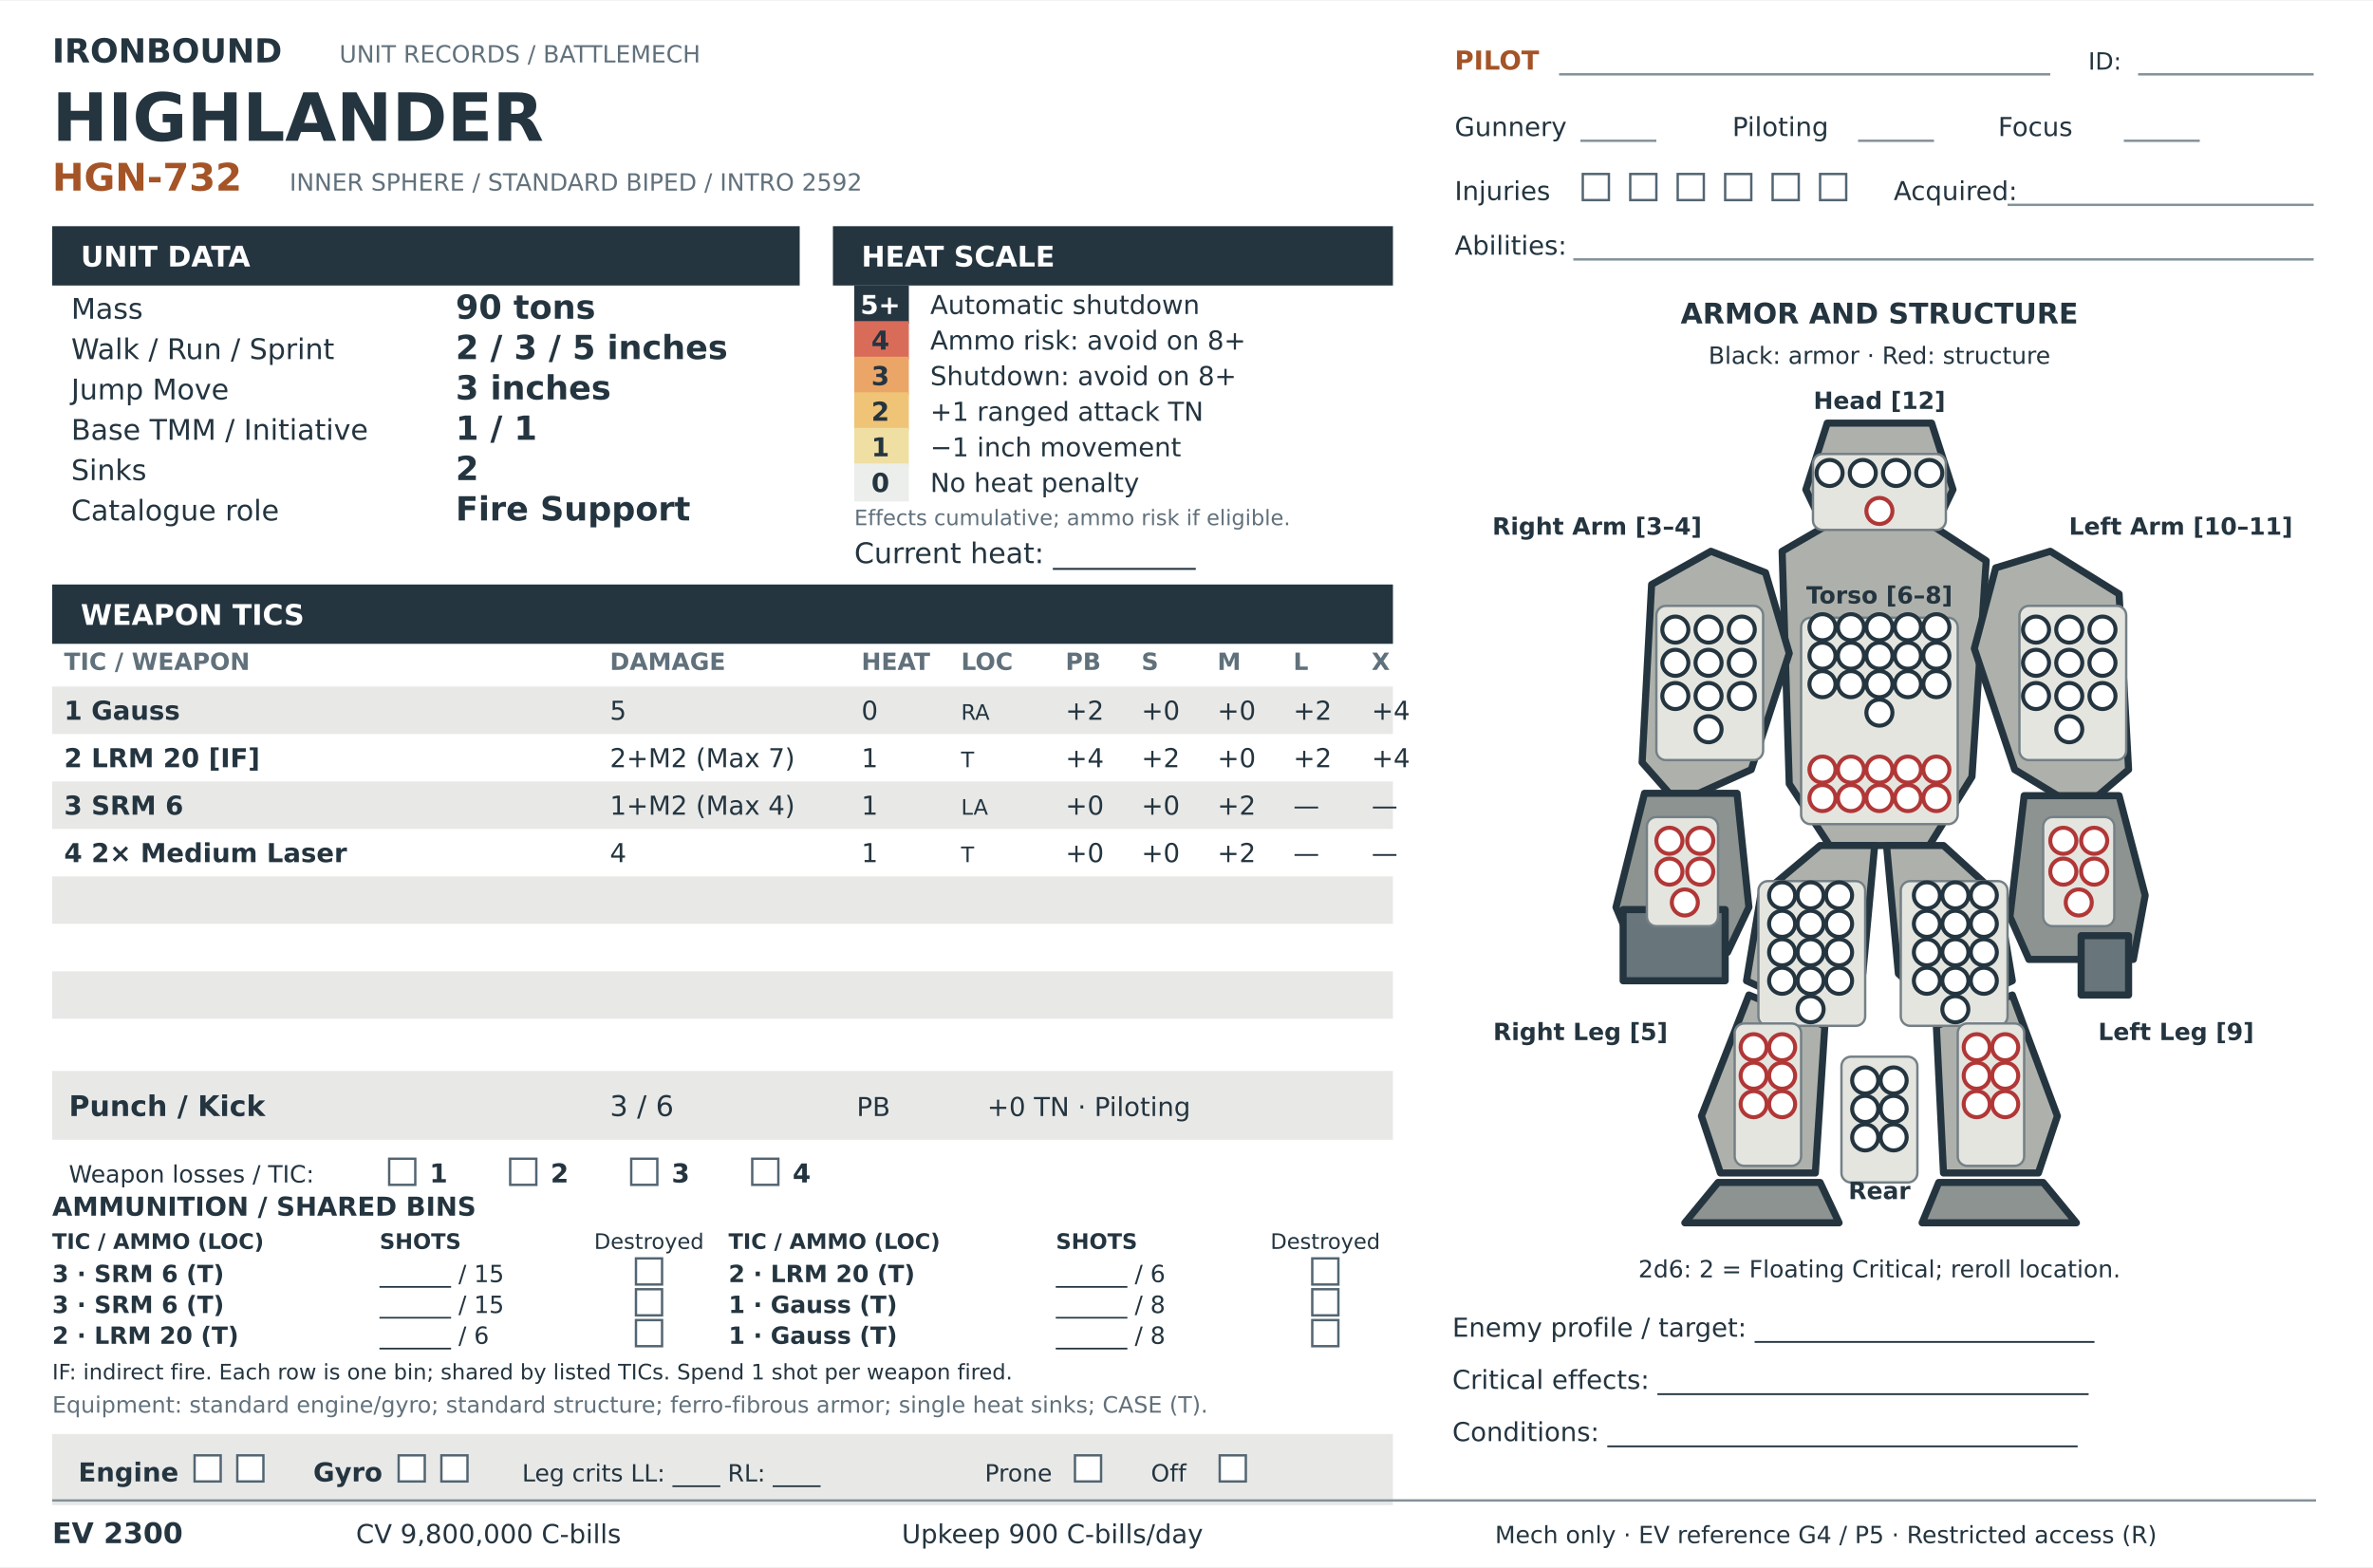
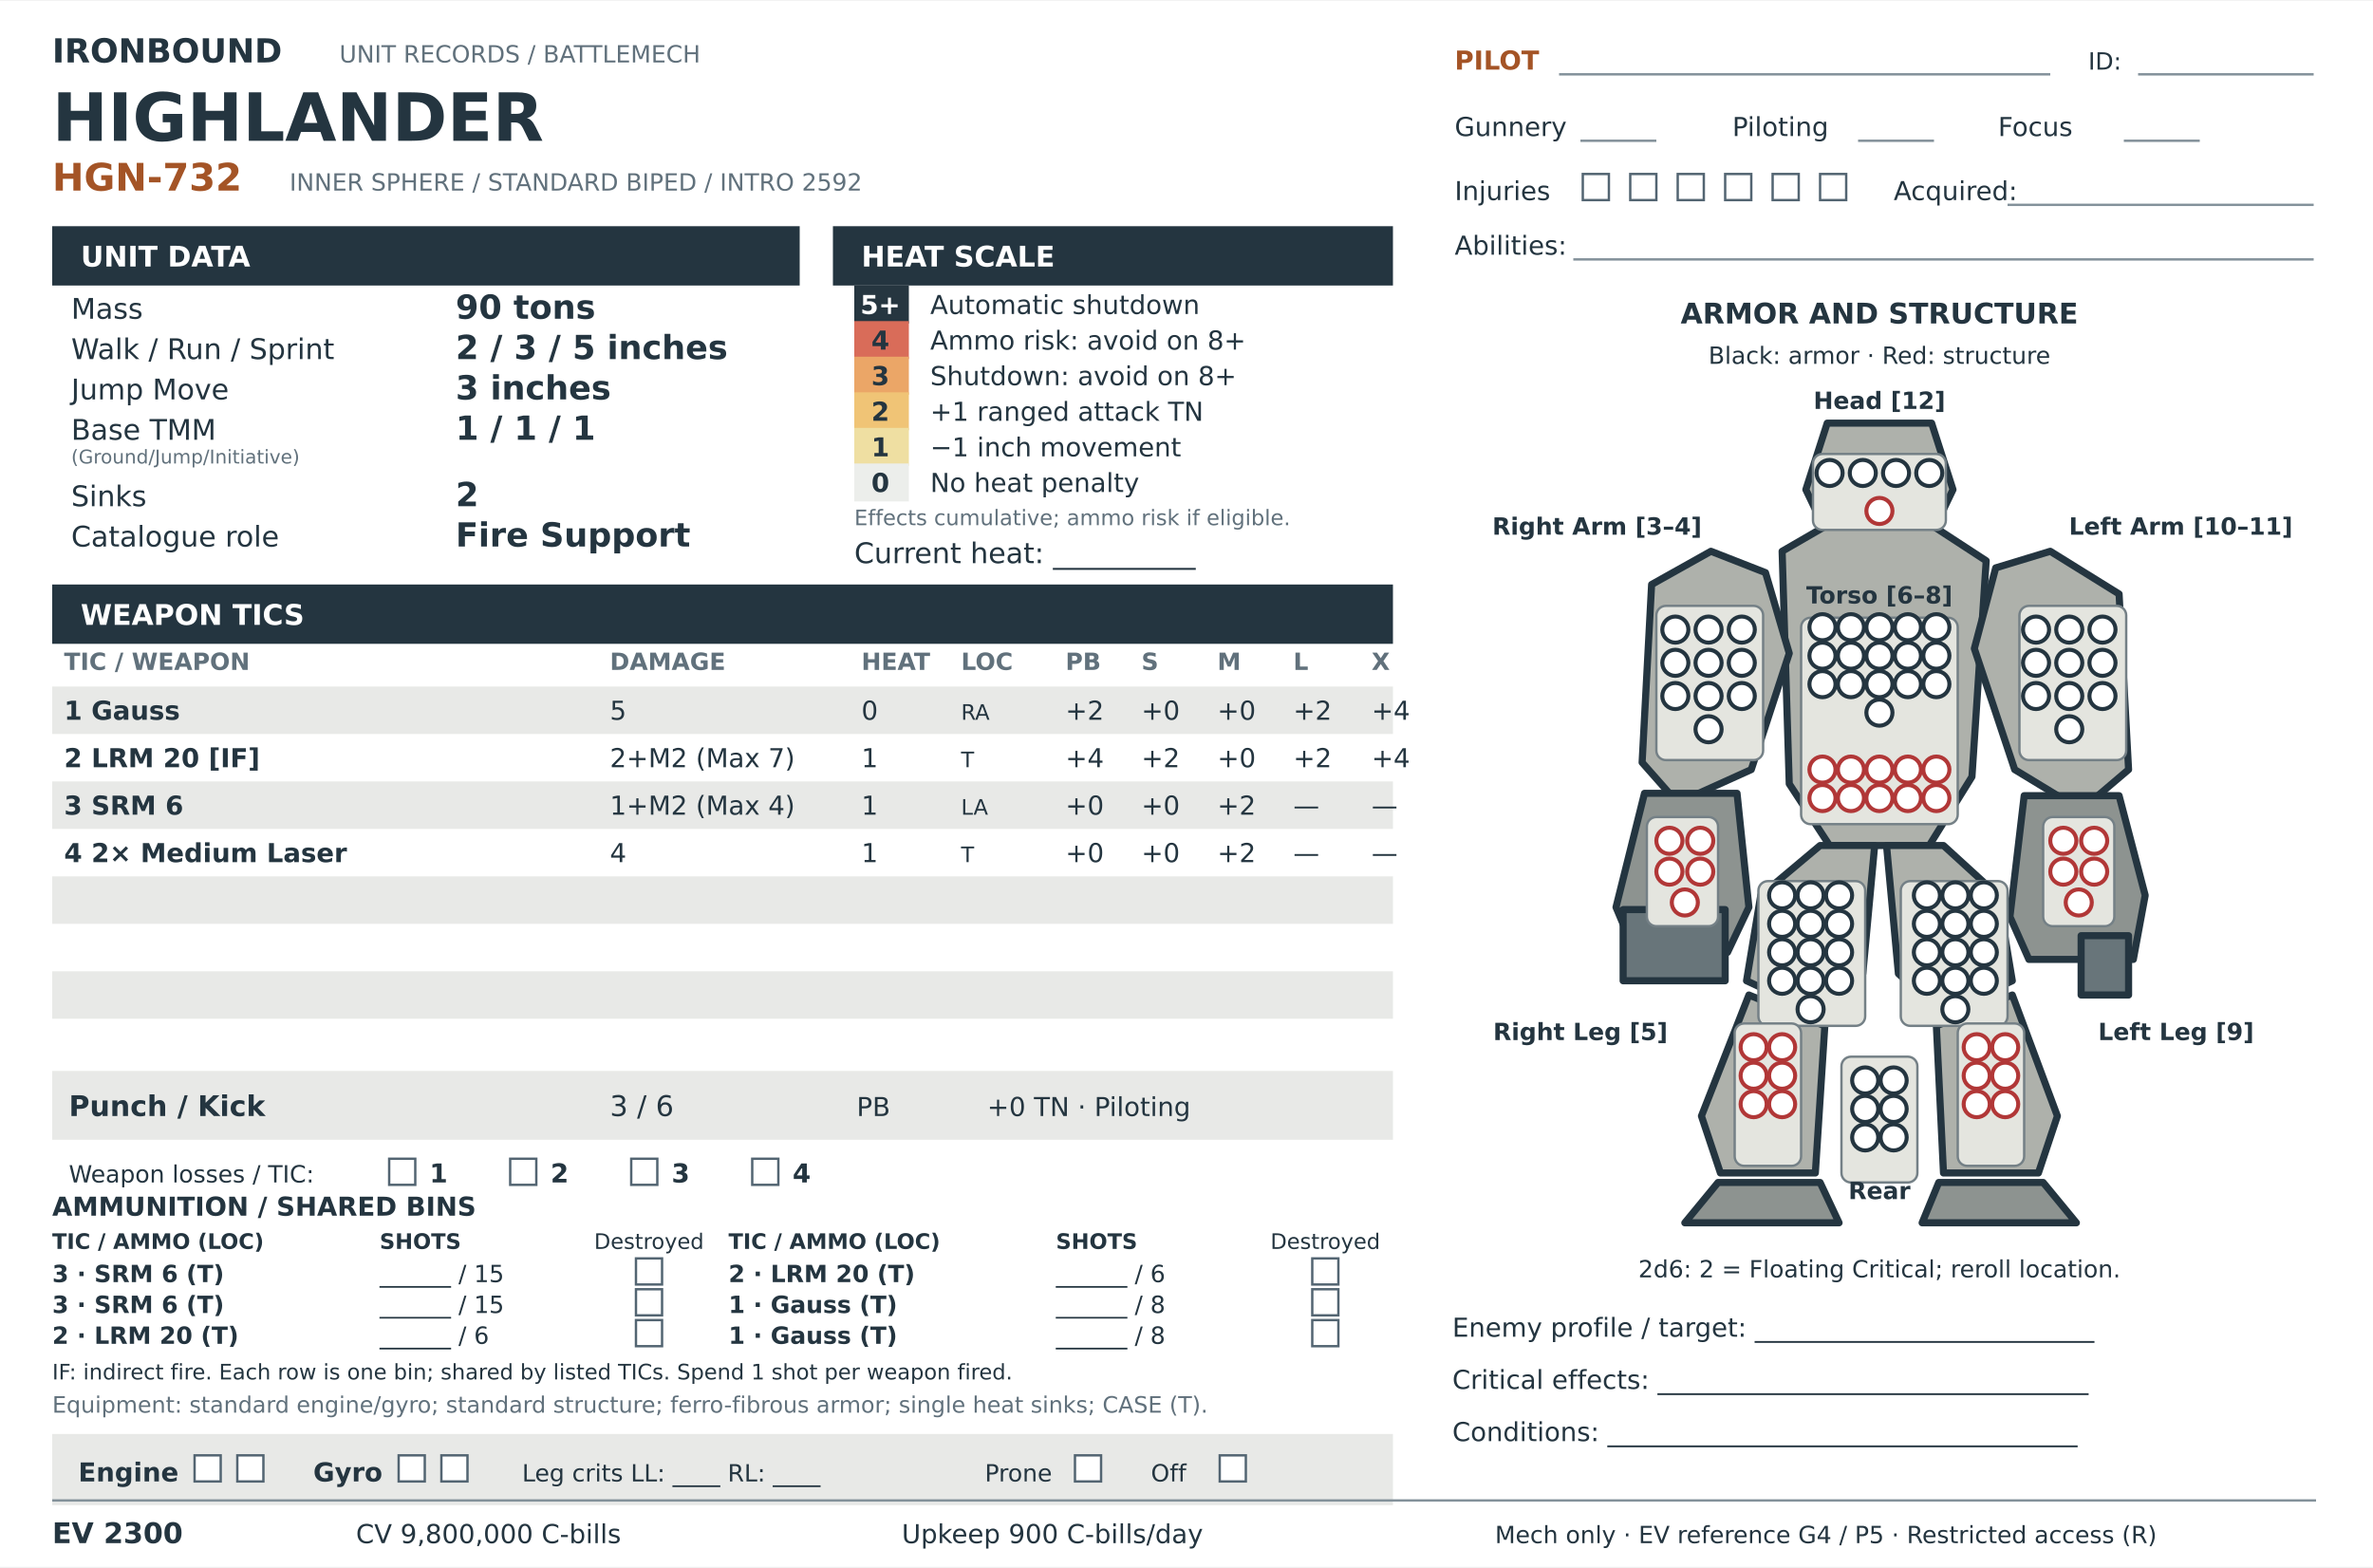
<svg xmlns="http://www.w3.org/2000/svg" width="277mm" height="183mm" viewBox="0 0 1000 660" role="img" aria-labelledby="title desc">
  <g font-family="Arial, Helvetica, sans-serif">
    <rect x="0" y="0" width="1000" height="660" rx="0" fill="#fff" stroke="none" />
    <text x="22" y="26" font-family="DejaVu Sans, Arial, sans-serif" font-size="14" font-weight="bold" fill="#243540" text-anchor="start">IRONBOUND</text>
    <text x="143" y="26" font-family="DejaVu Sans, Arial, sans-serif" font-size="10" fill="#61717c" text-anchor="start">UNIT RECORDS / BATTLEMECH</text>
    <text x="22" y="59" font-family="DejaVu Sans, Arial, sans-serif" font-size="28" font-weight="bold" fill="#243540" text-anchor="start">HIGHLANDER</text>
    <text x="22" y="80" font-family="DejaVu Sans, Arial, sans-serif" font-size="16" font-weight="bold" fill="#a45426" text-anchor="start">HGN-732</text>
    <text x="122" y="80" font-family="DejaVu Sans, Arial, sans-serif" font-size="10" fill="#61717c" text-anchor="start">INNER SPHERE / STANDARD BIPED / INTRO 2592</text>
    <text x="613" y="29" font-family="DejaVu Sans, Arial, sans-serif" font-size="11" font-weight="bold" fill="#a45426" text-anchor="start">PILOT</text>
    <path d="M657 31H864" fill="none" stroke="#83919a" />
    <text x="880" y="29" font-family="DejaVu Sans, Arial, sans-serif" font-size="10" fill="#243540" text-anchor="start">ID:</text>
    <path d="M901 31H975" fill="none" stroke="#83919a" />
    <text x="613" y="57" font-family="DejaVu Sans, Arial, sans-serif" font-size="11" fill="#243540" text-anchor="start">Gunnery</text>
    <path d="M666 59H698" fill="none" stroke="#83919a" />
    <text x="730" y="57" font-family="DejaVu Sans, Arial, sans-serif" font-size="11" fill="#243540" text-anchor="start">Piloting</text>
    <path d="M783 59H815" fill="none" stroke="#83919a" />
    <text x="842" y="57" font-family="DejaVu Sans, Arial, sans-serif" font-size="11" fill="#243540" text-anchor="start">Focus</text>
    <path d="M895 59H927" fill="none" stroke="#83919a" />
    <text x="613" y="84" font-family="DejaVu Sans, Arial, sans-serif" font-size="11" fill="#243540" text-anchor="start">Injuries</text>
    <rect x="667" y="73" width="11" height="11" rx="0" fill="#fff" stroke="#536572" />
    <rect x="687" y="73" width="11" height="11" rx="0" fill="#fff" stroke="#536572" />
    <rect x="707" y="73" width="11" height="11" rx="0" fill="#fff" stroke="#536572" />
    <rect x="727" y="73" width="11" height="11" rx="0" fill="#fff" stroke="#536572" />
    <rect x="747" y="73" width="11" height="11" rx="0" fill="#fff" stroke="#536572" />
    <rect x="767" y="73" width="11" height="11" rx="0" fill="#fff" stroke="#536572" />
    <text x="798" y="84" font-family="DejaVu Sans, Arial, sans-serif" font-size="11" fill="#243540" text-anchor="start">Acquired:</text>
    <path d="M846 86H975" fill="none" stroke="#83919a" />
    <text x="613" y="107" font-family="DejaVu Sans, Arial, sans-serif" font-size="11" fill="#243540" text-anchor="start">Abilities:</text>
    <path d="M663 109H975" fill="none" stroke="#83919a" />
    <rect x="22" y="95" width="315" height="25" rx="0" fill="#243540" stroke="none" />
    <text x="34" y="112" font-family="DejaVu Sans, Arial, sans-serif" font-size="12" font-weight="bold" fill="#fff" text-anchor="start">UNIT DATA</text>
    <rect x="351" y="95" width="236" height="25" rx="0" fill="#243540" stroke="none" />
    <text x="363" y="112" font-family="DejaVu Sans, Arial, sans-serif" font-size="12" font-weight="bold" fill="#fff" text-anchor="start">HEAT SCALE</text>
    <text x="30" y="134" font-family="DejaVu Sans, Arial, sans-serif" font-size="12" fill="#243540" text-anchor="start">Mass</text>
    <text x="192" y="134" font-family="DejaVu Sans, Arial, sans-serif" font-size="14" font-weight="bold" fill="#243540" text-anchor="start">90 tons</text>
    <text x="30" y="151" font-family="DejaVu Sans, Arial, sans-serif" font-size="12" fill="#243540" text-anchor="start">Walk / Run / Sprint</text>
    <text x="192" y="151" font-family="DejaVu Sans, Arial, sans-serif" font-size="14" font-weight="bold" fill="#243540" text-anchor="start">2 / 3 / 5 inches</text>
    <text x="30" y="168" font-family="DejaVu Sans, Arial, sans-serif" font-size="12" fill="#243540" text-anchor="start">Jump Move</text>
    <text x="192" y="168" font-family="DejaVu Sans, Arial, sans-serif" font-size="14" font-weight="bold" fill="#243540" text-anchor="start">3 inches</text>
-     <text x="30" y="185" font-family="DejaVu Sans, Arial, sans-serif" font-size="12" fill="#243540" text-anchor="start">Base TMM / Initiative</text>
-     <text x="192" y="185" font-family="DejaVu Sans, Arial, sans-serif" font-size="14" font-weight="bold" fill="#243540" text-anchor="start">1 / 1</text>
-     <text x="30" y="202" font-family="DejaVu Sans, Arial, sans-serif" font-size="12" fill="#243540" text-anchor="start">Sinks</text>
-     <text x="192" y="202" font-family="DejaVu Sans, Arial, sans-serif" font-size="14" font-weight="bold" fill="#243540" text-anchor="start">2</text>
-     <text x="30" y="219" font-family="DejaVu Sans, Arial, sans-serif" font-size="12" fill="#243540" text-anchor="start">Catalogue role</text>
-     <text x="192" y="219" font-family="DejaVu Sans, Arial, sans-serif" font-size="14" font-weight="bold" fill="#243540" text-anchor="start">Fire Support</text>
+     <text x="30" y="185" font-family="DejaVu Sans, Arial, sans-serif" font-size="12" fill="#243540" text-anchor="start">Base TMM</text>
+     <text x="30" y="195" font-family="DejaVu Sans, Arial, sans-serif" font-size="8" fill="#61717c" text-anchor="start">(Ground/Jump/Initiative)</text>
+     <text x="192" y="185" font-family="DejaVu Sans, Arial, sans-serif" font-size="14" font-weight="bold" fill="#243540" text-anchor="start">1 / 1 / 1</text>
+     <text x="30" y="213" font-family="DejaVu Sans, Arial, sans-serif" font-size="12" fill="#243540" text-anchor="start">Sinks</text>
+     <text x="192" y="213" font-family="DejaVu Sans, Arial, sans-serif" font-size="14" font-weight="bold" fill="#243540" text-anchor="start">2</text>
+     <text x="30" y="230" font-family="DejaVu Sans, Arial, sans-serif" font-size="12" fill="#243540" text-anchor="start">Catalogue role</text>
+     <text x="192" y="230" font-family="DejaVu Sans, Arial, sans-serif" font-size="14" font-weight="bold" fill="#243540" text-anchor="start">Fire Support</text>
    <rect x="360" y="120" width="23" height="16" rx="0" fill="#263640" stroke="none" />
    <text x="371" y="132" font-family="DejaVu Sans, Arial, sans-serif" font-size="11" font-weight="bold" fill="#fff" text-anchor="middle">5+</text>
    <text x="392" y="132" font-family="DejaVu Sans, Arial, sans-serif" font-size="11" fill="#243540" text-anchor="start">Automatic shutdown</text>
    <rect x="360" y="135" width="23" height="16" rx="0" fill="#d96c59" stroke="none" />
    <text x="371" y="147" font-family="DejaVu Sans, Arial, sans-serif" font-size="11" font-weight="bold" fill="#243540" text-anchor="middle">4</text>
    <text x="392" y="147" font-family="DejaVu Sans, Arial, sans-serif" font-size="11" fill="#243540" text-anchor="start">Ammo risk: avoid on 8+</text>
    <rect x="360" y="150" width="23" height="16" rx="0" fill="#eba667" stroke="none" />
    <text x="371" y="162" font-family="DejaVu Sans, Arial, sans-serif" font-size="11" font-weight="bold" fill="#243540" text-anchor="middle">3</text>
    <text x="392" y="162" font-family="DejaVu Sans, Arial, sans-serif" font-size="11" fill="#243540" text-anchor="start">Shutdown: avoid on 8+</text>
    <rect x="360" y="165" width="23" height="16" rx="0" fill="#f0c476" stroke="none" />
    <text x="371" y="177" font-family="DejaVu Sans, Arial, sans-serif" font-size="11" font-weight="bold" fill="#243540" text-anchor="middle">2</text>
    <text x="392" y="177" font-family="DejaVu Sans, Arial, sans-serif" font-size="11" fill="#243540" text-anchor="start">+1 ranged attack TN</text>
    <rect x="360" y="180" width="23" height="16" rx="0" fill="#efdfa2" stroke="none" />
    <text x="371" y="192" font-family="DejaVu Sans, Arial, sans-serif" font-size="11" font-weight="bold" fill="#243540" text-anchor="middle">1</text>
    <text x="392" y="192" font-family="DejaVu Sans, Arial, sans-serif" font-size="11" fill="#243540" text-anchor="start">−1 inch movement</text>
    <rect x="360" y="195" width="23" height="16" rx="0" fill="#eceeeb" stroke="none" />
    <text x="371" y="207" font-family="DejaVu Sans, Arial, sans-serif" font-size="11" font-weight="bold" fill="#243540" text-anchor="middle">0</text>
    <text x="392" y="207" font-family="DejaVu Sans, Arial, sans-serif" font-size="11" fill="#243540" text-anchor="start">No heat penalty</text>
    <text x="360" y="221" font-family="DejaVu Sans, Arial, sans-serif" font-size="9" fill="#61717c" text-anchor="start">Effects cumulative; ammo risk if eligible.</text>
    <text x="360" y="237" font-family="DejaVu Sans, Arial, sans-serif" font-size="12" fill="#243540" text-anchor="start">Current heat: __________</text>
    <rect x="22" y="246" width="565" height="25" rx="0" fill="#243540" stroke="none" />
    <text x="34" y="263" font-family="DejaVu Sans, Arial, sans-serif" font-size="12" font-weight="bold" fill="#fff" text-anchor="start">WEAPON TICS</text>
    <text x="27" y="282" font-family="DejaVu Sans, Arial, sans-serif" font-size="10" font-weight="bold" fill="#61717c" text-anchor="start">TIC / WEAPON</text>
    <text x="257" y="282" font-family="DejaVu Sans, Arial, sans-serif" font-size="10" font-weight="bold" fill="#61717c" text-anchor="start">DAMAGE</text>
    <text x="363" y="282" font-family="DejaVu Sans, Arial, sans-serif" font-size="10" font-weight="bold" fill="#61717c" text-anchor="start">HEAT</text>
    <text x="405" y="282" font-family="DejaVu Sans, Arial, sans-serif" font-size="10" font-weight="bold" fill="#61717c" text-anchor="start">LOC</text>
    <text x="449" y="282" font-family="DejaVu Sans, Arial, sans-serif" font-size="10" font-weight="bold" fill="#61717c" text-anchor="start">PB</text>
    <text x="481" y="282" font-family="DejaVu Sans, Arial, sans-serif" font-size="10" font-weight="bold" fill="#61717c" text-anchor="start">S</text>
    <text x="513" y="282" font-family="DejaVu Sans, Arial, sans-serif" font-size="10" font-weight="bold" fill="#61717c" text-anchor="start">M</text>
    <text x="545" y="282" font-family="DejaVu Sans, Arial, sans-serif" font-size="10" font-weight="bold" fill="#61717c" text-anchor="start">L</text>
    <text x="578" y="282" font-family="DejaVu Sans, Arial, sans-serif" font-size="10" font-weight="bold" fill="#61717c" text-anchor="start">X</text>
    <rect x="22" y="289" width="565" height="20" rx="0" fill="#e8e9e7" stroke="none" />
    <text x="27" y="303" font-family="DejaVu Sans, Arial, sans-serif" font-size="11" fill="#243540" text-anchor="start" font-weight="bold">1  Gauss</text>
    <text x="257" y="303" font-family="DejaVu Sans, Arial, sans-serif" font-size="11" fill="#243540" text-anchor="start">5</text>
    <text x="363" y="303" font-family="DejaVu Sans, Arial, sans-serif" font-size="11" fill="#243540" text-anchor="start">0</text>
    <text x="405" y="303" font-family="DejaVu Sans, Arial, sans-serif" font-size="9" fill="#243540" text-anchor="start">RA</text>
    <text x="449" y="303" font-family="DejaVu Sans, Arial, sans-serif" font-size="11" fill="#243540" text-anchor="start">+2</text>
    <text x="481" y="303" font-family="DejaVu Sans, Arial, sans-serif" font-size="11" fill="#243540" text-anchor="start">+0</text>
    <text x="513" y="303" font-family="DejaVu Sans, Arial, sans-serif" font-size="11" fill="#243540" text-anchor="start">+0</text>
    <text x="545" y="303" font-family="DejaVu Sans, Arial, sans-serif" font-size="11" fill="#243540" text-anchor="start">+2</text>
    <text x="578" y="303" font-family="DejaVu Sans, Arial, sans-serif" font-size="11" fill="#243540" text-anchor="start">+4</text>
    <text x="27" y="323" font-family="DejaVu Sans, Arial, sans-serif" font-size="11" fill="#243540" text-anchor="start" font-weight="bold">2  LRM 20 [IF]</text>
    <text x="257" y="323" font-family="DejaVu Sans, Arial, sans-serif" font-size="11" fill="#243540" text-anchor="start">2+M2 (Max 7)</text>
    <text x="363" y="323" font-family="DejaVu Sans, Arial, sans-serif" font-size="11" fill="#243540" text-anchor="start">1</text>
    <text x="405" y="323" font-family="DejaVu Sans, Arial, sans-serif" font-size="9" fill="#243540" text-anchor="start">T</text>
    <text x="449" y="323" font-family="DejaVu Sans, Arial, sans-serif" font-size="11" fill="#243540" text-anchor="start">+4</text>
    <text x="481" y="323" font-family="DejaVu Sans, Arial, sans-serif" font-size="11" fill="#243540" text-anchor="start">+2</text>
    <text x="513" y="323" font-family="DejaVu Sans, Arial, sans-serif" font-size="11" fill="#243540" text-anchor="start">+0</text>
    <text x="545" y="323" font-family="DejaVu Sans, Arial, sans-serif" font-size="11" fill="#243540" text-anchor="start">+2</text>
    <text x="578" y="323" font-family="DejaVu Sans, Arial, sans-serif" font-size="11" fill="#243540" text-anchor="start">+4</text>
    <rect x="22" y="329" width="565" height="20" rx="0" fill="#e8e9e7" stroke="none" />
    <text x="27" y="343" font-family="DejaVu Sans, Arial, sans-serif" font-size="11" fill="#243540" text-anchor="start" font-weight="bold">3  SRM 6</text>
    <text x="257" y="343" font-family="DejaVu Sans, Arial, sans-serif" font-size="11" fill="#243540" text-anchor="start">1+M2 (Max 4)</text>
    <text x="363" y="343" font-family="DejaVu Sans, Arial, sans-serif" font-size="11" fill="#243540" text-anchor="start">1</text>
    <text x="405" y="343" font-family="DejaVu Sans, Arial, sans-serif" font-size="9" fill="#243540" text-anchor="start">LA</text>
    <text x="449" y="343" font-family="DejaVu Sans, Arial, sans-serif" font-size="11" fill="#243540" text-anchor="start">+0</text>
    <text x="481" y="343" font-family="DejaVu Sans, Arial, sans-serif" font-size="11" fill="#243540" text-anchor="start">+0</text>
    <text x="513" y="343" font-family="DejaVu Sans, Arial, sans-serif" font-size="11" fill="#243540" text-anchor="start">+2</text>
    <text x="545" y="343" font-family="DejaVu Sans, Arial, sans-serif" font-size="11" fill="#243540" text-anchor="start">—</text>
    <text x="578" y="343" font-family="DejaVu Sans, Arial, sans-serif" font-size="11" fill="#243540" text-anchor="start">—</text>
    <text x="27" y="363" font-family="DejaVu Sans, Arial, sans-serif" font-size="11" fill="#243540" text-anchor="start" font-weight="bold">4  2× Medium Laser</text>
    <text x="257" y="363" font-family="DejaVu Sans, Arial, sans-serif" font-size="11" fill="#243540" text-anchor="start">4</text>
    <text x="363" y="363" font-family="DejaVu Sans, Arial, sans-serif" font-size="11" fill="#243540" text-anchor="start">1</text>
    <text x="405" y="363" font-family="DejaVu Sans, Arial, sans-serif" font-size="9" fill="#243540" text-anchor="start">T</text>
    <text x="449" y="363" font-family="DejaVu Sans, Arial, sans-serif" font-size="11" fill="#243540" text-anchor="start">+0</text>
    <text x="481" y="363" font-family="DejaVu Sans, Arial, sans-serif" font-size="11" fill="#243540" text-anchor="start">+0</text>
    <text x="513" y="363" font-family="DejaVu Sans, Arial, sans-serif" font-size="11" fill="#243540" text-anchor="start">+2</text>
    <text x="545" y="363" font-family="DejaVu Sans, Arial, sans-serif" font-size="11" fill="#243540" text-anchor="start">—</text>
    <text x="578" y="363" font-family="DejaVu Sans, Arial, sans-serif" font-size="11" fill="#243540" text-anchor="start">—</text>
    <rect x="22" y="369" width="565" height="20" rx="0" fill="#e8e9e7" stroke="none" />
    <text x="27" y="383" font-family="DejaVu Sans, Arial, sans-serif" font-size="11" fill="#243540" text-anchor="start" font-weight="bold" />
    <text x="257" y="383" font-family="DejaVu Sans, Arial, sans-serif" font-size="11" fill="#243540" text-anchor="start" />
    <text x="363" y="383" font-family="DejaVu Sans, Arial, sans-serif" font-size="11" fill="#243540" text-anchor="start" />
    <text x="405" y="383" font-family="DejaVu Sans, Arial, sans-serif" font-size="9" fill="#243540" text-anchor="start" />
    <text x="449" y="383" font-family="DejaVu Sans, Arial, sans-serif" font-size="11" fill="#243540" text-anchor="start" />
    <text x="481" y="383" font-family="DejaVu Sans, Arial, sans-serif" font-size="11" fill="#243540" text-anchor="start" />
    <text x="513" y="383" font-family="DejaVu Sans, Arial, sans-serif" font-size="11" fill="#243540" text-anchor="start" />
    <text x="545" y="383" font-family="DejaVu Sans, Arial, sans-serif" font-size="11" fill="#243540" text-anchor="start" />
    <text x="578" y="383" font-family="DejaVu Sans, Arial, sans-serif" font-size="11" fill="#243540" text-anchor="start" />
    <text x="27" y="403" font-family="DejaVu Sans, Arial, sans-serif" font-size="11" fill="#243540" text-anchor="start" font-weight="bold" />
    <text x="257" y="403" font-family="DejaVu Sans, Arial, sans-serif" font-size="11" fill="#243540" text-anchor="start" />
    <text x="363" y="403" font-family="DejaVu Sans, Arial, sans-serif" font-size="11" fill="#243540" text-anchor="start" />
    <text x="405" y="403" font-family="DejaVu Sans, Arial, sans-serif" font-size="9" fill="#243540" text-anchor="start" />
    <text x="449" y="403" font-family="DejaVu Sans, Arial, sans-serif" font-size="11" fill="#243540" text-anchor="start" />
    <text x="481" y="403" font-family="DejaVu Sans, Arial, sans-serif" font-size="11" fill="#243540" text-anchor="start" />
    <text x="513" y="403" font-family="DejaVu Sans, Arial, sans-serif" font-size="11" fill="#243540" text-anchor="start" />
    <text x="545" y="403" font-family="DejaVu Sans, Arial, sans-serif" font-size="11" fill="#243540" text-anchor="start" />
    <text x="578" y="403" font-family="DejaVu Sans, Arial, sans-serif" font-size="11" fill="#243540" text-anchor="start" />
    <rect x="22" y="409" width="565" height="20" rx="0" fill="#e8e9e7" stroke="none" />
    <text x="27" y="423" font-family="DejaVu Sans, Arial, sans-serif" font-size="11" fill="#243540" text-anchor="start" font-weight="bold" />
    <text x="257" y="423" font-family="DejaVu Sans, Arial, sans-serif" font-size="11" fill="#243540" text-anchor="start" />
    <text x="363" y="423" font-family="DejaVu Sans, Arial, sans-serif" font-size="11" fill="#243540" text-anchor="start" />
    <text x="405" y="423" font-family="DejaVu Sans, Arial, sans-serif" font-size="9" fill="#243540" text-anchor="start" />
    <text x="449" y="423" font-family="DejaVu Sans, Arial, sans-serif" font-size="11" fill="#243540" text-anchor="start" />
    <text x="481" y="423" font-family="DejaVu Sans, Arial, sans-serif" font-size="11" fill="#243540" text-anchor="start" />
    <text x="513" y="423" font-family="DejaVu Sans, Arial, sans-serif" font-size="11" fill="#243540" text-anchor="start" />
    <text x="545" y="423" font-family="DejaVu Sans, Arial, sans-serif" font-size="11" fill="#243540" text-anchor="start" />
    <text x="578" y="423" font-family="DejaVu Sans, Arial, sans-serif" font-size="11" fill="#243540" text-anchor="start" />
    <text x="27" y="443" font-family="DejaVu Sans, Arial, sans-serif" font-size="11" fill="#243540" text-anchor="start" font-weight="bold" />
    <text x="257" y="443" font-family="DejaVu Sans, Arial, sans-serif" font-size="11" fill="#243540" text-anchor="start" />
    <text x="363" y="443" font-family="DejaVu Sans, Arial, sans-serif" font-size="11" fill="#243540" text-anchor="start" />
    <text x="405" y="443" font-family="DejaVu Sans, Arial, sans-serif" font-size="9" fill="#243540" text-anchor="start" />
    <text x="449" y="443" font-family="DejaVu Sans, Arial, sans-serif" font-size="11" fill="#243540" text-anchor="start" />
    <text x="481" y="443" font-family="DejaVu Sans, Arial, sans-serif" font-size="11" fill="#243540" text-anchor="start" />
    <text x="513" y="443" font-family="DejaVu Sans, Arial, sans-serif" font-size="11" fill="#243540" text-anchor="start" />
    <text x="545" y="443" font-family="DejaVu Sans, Arial, sans-serif" font-size="11" fill="#243540" text-anchor="start" />
    <text x="578" y="443" font-family="DejaVu Sans, Arial, sans-serif" font-size="11" fill="#243540" text-anchor="start" />
    <rect x="22" y="451" width="565" height="29" rx="0" fill="#e8e9e7" stroke="none" />
    <text x="29" y="470" font-family="DejaVu Sans, Arial, sans-serif" font-size="12" font-weight="bold" fill="#243540" text-anchor="start">Punch / Kick</text>
    <text x="257" y="470" font-family="DejaVu Sans, Arial, sans-serif" font-size="12" fill="#243540" text-anchor="start">3 / 6</text>
    <text x="361" y="470" font-family="DejaVu Sans, Arial, sans-serif" font-size="11" fill="#243540" text-anchor="start">PB</text>
    <text x="416" y="470" font-family="DejaVu Sans, Arial, sans-serif" font-size="11" fill="#243540" text-anchor="start">+0 TN · Piloting</text>
    <rect x="22" y="604" width="565" height="30" rx="0" fill="#e8e9e7" stroke="none" />
    <text x="33" y="624" font-family="DejaVu Sans, Arial, sans-serif" font-size="11" font-weight="bold" fill="#243540" text-anchor="start">Engine</text>
    <rect x="82" y="613" width="11" height="11" rx="0" fill="#fff" stroke="#536572" />
    <rect x="100" y="613" width="11" height="11" rx="0" fill="#fff" stroke="#536572" />
    <text x="132" y="624" font-family="DejaVu Sans, Arial, sans-serif" font-size="11" font-weight="bold" fill="#243540" text-anchor="start">Gyro</text>
    <rect x="168" y="613" width="11" height="11" rx="0" fill="#fff" stroke="#536572" />
    <rect x="186" y="613" width="11" height="11" rx="0" fill="#fff" stroke="#536572" />
    <text x="220" y="624" font-family="DejaVu Sans, Arial, sans-serif" font-size="10" fill="#243540" text-anchor="start">Leg crits  LL: ____  RL: ____</text>
    <text x="415" y="624" font-family="DejaVu Sans, Arial, sans-serif" font-size="10" fill="#243540" text-anchor="start">Prone</text>
    <rect x="453" y="613" width="11" height="11" rx="0" fill="#fff" stroke="#536572" />
    <text x="485" y="624" font-family="DejaVu Sans, Arial, sans-serif" font-size="10" fill="#243540" text-anchor="start">Off</text>
    <rect x="514" y="613" width="11" height="11" rx="0" fill="#fff" stroke="#536572" />
    <g transform="translate(612 120)">
      <text x="180" y="16" font-family="DejaVu Sans, Arial, sans-serif" font-size="12" font-weight="bold" fill="#243540" text-anchor="middle">ARMOR AND STRUCTURE</text>
      <text x="180" y="33" font-family="DejaVu Sans, Arial, sans-serif" font-size="10" fill="#243540" text-anchor="middle">Black: armor · Red: structure</text>
      <path d="M158 58H202L211 86L200 109H160L149 86Z" fill="#aeb1ab" stroke="#243540" stroke-width="3" stroke-linejoin="round" />
      <path d="M139 112L158 101H202L225 116L219 207L201 236H159L142 210Z" fill="#aeb1ab" stroke="#243540" stroke-width="3" stroke-linejoin="round" />
      <path d="M132 121L109 112L84 126L80 201L95 218L126 204L142 155Z" fill="#aeb1ab" stroke="#243540" stroke-width="3" stroke-linejoin="round" />
      <path d="M229 119L252 112L281 130L285 204L265 221L237 204L220 153Z" fill="#aeb1ab" stroke="#243540" stroke-width="3" stroke-linejoin="round" />
      <path d="M81 214H120L125 262L116 281H77L69 262Z" fill="#8d9390" stroke="#243540" stroke-width="3" stroke-linejoin="round" />
      <path d="M241 215H281L292 257L287 284H243L235 266Z" fill="#8d9390" stroke="#243540" stroke-width="3" stroke-linejoin="round" />
      <path d="M72 263H115V293H72Z" fill="#68757a" stroke="#243540" stroke-width="3" stroke-linejoin="round" />
      <path d="M265 274H285V299H265Z" fill="#68757a" stroke="#243540" stroke-width="3" stroke-linejoin="round" />
      <path d="M155 236H178L173 290L154 307L124 293L130 257Z" fill="#aeb1ab" stroke="#243540" stroke-width="3" stroke-linejoin="round" />
      <path d="M183 236H207L230 257L236 293L206 307L188 290Z" fill="#aeb1ab" stroke="#243540" stroke-width="3" stroke-linejoin="round" />
      <path d="M125 299L157 312L153 374H113L105 350Z" fill="#aeb1ab" stroke="#243540" stroke-width="3" stroke-linejoin="round" />
      <path d="M204 312L236 299L255 350L247 374H207Z" fill="#aeb1ab" stroke="#243540" stroke-width="3" stroke-linejoin="round" />
      <path d="M112 378H155L163 395H98Z" fill="#8d9390" stroke="#243540" stroke-width="3" stroke-linejoin="round" />
      <path d="M205 378H249L263 395H198Z" fill="#8d9390" stroke="#243540" stroke-width="3" stroke-linejoin="round" />
      <rect x="152" y="71" width="56" height="32" rx="4" fill="#e4e5df" stroke="#748086" />
      <rect x="147" y="140" width="66" height="87" rx="4" fill="#e4e5df" stroke="#748086" />
      <rect x="86" y="135" width="45" height="65" rx="4" fill="#e4e5df" stroke="#748086" />
      <rect x="239" y="135" width="45" height="65" rx="4" fill="#e4e5df" stroke="#748086" />
      <rect x="82" y="224" width="30" height="46" rx="4" fill="#e4e5df" stroke="#748086" />
      <rect x="249" y="224" width="30" height="46" rx="4" fill="#e4e5df" stroke="#748086" />
      <rect x="129" y="251" width="45" height="61" rx="4" fill="#e4e5df" stroke="#748086" />
      <rect x="189" y="251" width="45" height="61" rx="4" fill="#e4e5df" stroke="#748086" />
      <rect x="119" y="311" width="28" height="60" rx="4" fill="#e4e5df" stroke="#748086" />
      <rect x="213" y="311" width="28" height="60" rx="4" fill="#e4e5df" stroke="#748086" />
      <rect x="164" y="325" width="32" height="53" rx="4" fill="#e4e5df" stroke="#748086" />
      <text x="180" y="52" font-family="DejaVu Sans, Arial, sans-serif" font-size="10" font-weight="bold" fill="#243540" text-anchor="middle">Head [12]</text>
      <text x="180" y="134" font-family="DejaVu Sans, Arial, sans-serif" font-size="10" font-weight="bold" fill="#243540" text-anchor="middle">Torso [6–8]</text>
      <text x="61" y="105" font-family="DejaVu Sans, Arial, sans-serif" font-size="10" font-weight="bold" fill="#243540" text-anchor="middle">Right Arm [3–4]</text>
      <text x="307" y="105" font-family="DejaVu Sans, Arial, sans-serif" font-size="10" font-weight="bold" fill="#243540" text-anchor="middle">Left Arm [10–11]</text>
      <text x="54" y="318" font-family="DejaVu Sans, Arial, sans-serif" font-size="10" font-weight="bold" fill="#243540" text-anchor="middle">Right Leg [5]</text>
      <text x="305" y="318" font-family="DejaVu Sans, Arial, sans-serif" font-size="10" font-weight="bold" fill="#243540" text-anchor="middle">Left Leg [9]</text>
      <text x="180" y="385" font-family="DejaVu Sans, Arial, sans-serif" font-size="10" font-weight="bold" fill="#243540" text-anchor="middle">Rear</text>
      <text x="180" y="418" font-family="DejaVu Sans, Arial, sans-serif" font-size="10" fill="#243540" text-anchor="middle">2d6: 2 = Floating Critical; reroll location.</text>
      <text x="0" y="443" font-family="DejaVu Sans, Arial, sans-serif" font-size="11" fill="#243540" text-anchor="start">Enemy profile / target: __________________________</text>
      <text x="0" y="465" font-family="DejaVu Sans, Arial, sans-serif" font-size="11" fill="#243540" text-anchor="start">Critical effects: _________________________________</text>
      <text x="0" y="487" font-family="DejaVu Sans, Arial, sans-serif" font-size="11" fill="#243540" text-anchor="start">Conditions: ____________________________________</text>
      <circle cx="159.0" cy="79" r="5.5" fill="#fff" stroke="#243540" stroke-width="1.7" />
      <circle cx="173.0" cy="79" r="5.5" fill="#fff" stroke="#243540" stroke-width="1.7" />
      <circle cx="187.0" cy="79" r="5.5" fill="#fff" stroke="#243540" stroke-width="1.7" />
      <circle cx="201.0" cy="79" r="5.5" fill="#fff" stroke="#243540" stroke-width="1.7" />
      <circle cx="180.0" cy="95" r="5.5" fill="#fff" stroke="#b13737" stroke-width="1.7" />
      <circle cx="156.0" cy="144" r="5.5" fill="#fff" stroke="#243540" stroke-width="1.7" />
      <circle cx="168.0" cy="144" r="5.5" fill="#fff" stroke="#243540" stroke-width="1.7" />
      <circle cx="180.0" cy="144" r="5.5" fill="#fff" stroke="#243540" stroke-width="1.7" />
      <circle cx="192.0" cy="144" r="5.5" fill="#fff" stroke="#243540" stroke-width="1.7" />
      <circle cx="204.0" cy="144" r="5.5" fill="#fff" stroke="#243540" stroke-width="1.7" />
      <circle cx="156.0" cy="156" r="5.5" fill="#fff" stroke="#243540" stroke-width="1.7" />
      <circle cx="168.0" cy="156" r="5.5" fill="#fff" stroke="#243540" stroke-width="1.7" />
      <circle cx="180.0" cy="156" r="5.5" fill="#fff" stroke="#243540" stroke-width="1.7" />
      <circle cx="192.0" cy="156" r="5.5" fill="#fff" stroke="#243540" stroke-width="1.7" />
      <circle cx="204.0" cy="156" r="5.5" fill="#fff" stroke="#243540" stroke-width="1.7" />
      <circle cx="156.0" cy="168" r="5.5" fill="#fff" stroke="#243540" stroke-width="1.7" />
      <circle cx="168.0" cy="168" r="5.5" fill="#fff" stroke="#243540" stroke-width="1.7" />
      <circle cx="180.0" cy="168" r="5.5" fill="#fff" stroke="#243540" stroke-width="1.7" />
      <circle cx="192.0" cy="168" r="5.5" fill="#fff" stroke="#243540" stroke-width="1.7" />
      <circle cx="204.0" cy="168" r="5.5" fill="#fff" stroke="#243540" stroke-width="1.7" />
      <circle cx="180.0" cy="180" r="5.5" fill="#fff" stroke="#243540" stroke-width="1.7" />
      <circle cx="156.0" cy="204" r="5.5" fill="#fff" stroke="#b13737" stroke-width="1.7" />
      <circle cx="168.0" cy="204" r="5.5" fill="#fff" stroke="#b13737" stroke-width="1.7" />
      <circle cx="180.0" cy="204" r="5.5" fill="#fff" stroke="#b13737" stroke-width="1.7" />
      <circle cx="192.0" cy="204" r="5.5" fill="#fff" stroke="#b13737" stroke-width="1.7" />
      <circle cx="204.0" cy="204" r="5.5" fill="#fff" stroke="#b13737" stroke-width="1.7" />
      <circle cx="156.0" cy="216" r="5.5" fill="#fff" stroke="#b13737" stroke-width="1.7" />
      <circle cx="168.0" cy="216" r="5.5" fill="#fff" stroke="#b13737" stroke-width="1.7" />
      <circle cx="180.0" cy="216" r="5.5" fill="#fff" stroke="#b13737" stroke-width="1.7" />
      <circle cx="192.0" cy="216" r="5.5" fill="#fff" stroke="#b13737" stroke-width="1.7" />
      <circle cx="204.0" cy="216" r="5.5" fill="#fff" stroke="#b13737" stroke-width="1.7" />
      <circle cx="94.0" cy="145" r="5.5" fill="#fff" stroke="#243540" stroke-width="1.7" />
      <circle cx="108.0" cy="145" r="5.5" fill="#fff" stroke="#243540" stroke-width="1.7" />
      <circle cx="122.0" cy="145" r="5.5" fill="#fff" stroke="#243540" stroke-width="1.7" />
      <circle cx="94.0" cy="159" r="5.5" fill="#fff" stroke="#243540" stroke-width="1.7" />
      <circle cx="108.0" cy="159" r="5.5" fill="#fff" stroke="#243540" stroke-width="1.7" />
      <circle cx="122.0" cy="159" r="5.5" fill="#fff" stroke="#243540" stroke-width="1.7" />
      <circle cx="94.0" cy="173" r="5.5" fill="#fff" stroke="#243540" stroke-width="1.7" />
      <circle cx="108.0" cy="173" r="5.5" fill="#fff" stroke="#243540" stroke-width="1.7" />
      <circle cx="122.0" cy="173" r="5.5" fill="#fff" stroke="#243540" stroke-width="1.7" />
      <circle cx="108.0" cy="187" r="5.5" fill="#fff" stroke="#243540" stroke-width="1.7" />
      <circle cx="91.5" cy="234" r="5.5" fill="#fff" stroke="#b13737" stroke-width="1.7" />
      <circle cx="104.5" cy="234" r="5.5" fill="#fff" stroke="#b13737" stroke-width="1.7" />
      <circle cx="91.5" cy="247" r="5.5" fill="#fff" stroke="#b13737" stroke-width="1.7" />
      <circle cx="104.5" cy="247" r="5.5" fill="#fff" stroke="#b13737" stroke-width="1.7" />
      <circle cx="98.0" cy="260" r="5.5" fill="#fff" stroke="#b13737" stroke-width="1.7" />
      <circle cx="246.0" cy="145" r="5.5" fill="#fff" stroke="#243540" stroke-width="1.7" />
      <circle cx="260.0" cy="145" r="5.5" fill="#fff" stroke="#243540" stroke-width="1.7" />
      <circle cx="274.0" cy="145" r="5.5" fill="#fff" stroke="#243540" stroke-width="1.7" />
      <circle cx="246.0" cy="159" r="5.5" fill="#fff" stroke="#243540" stroke-width="1.7" />
      <circle cx="260.0" cy="159" r="5.5" fill="#fff" stroke="#243540" stroke-width="1.7" />
      <circle cx="274.0" cy="159" r="5.5" fill="#fff" stroke="#243540" stroke-width="1.7" />
      <circle cx="246.0" cy="173" r="5.5" fill="#fff" stroke="#243540" stroke-width="1.7" />
      <circle cx="260.0" cy="173" r="5.5" fill="#fff" stroke="#243540" stroke-width="1.7" />
      <circle cx="274.0" cy="173" r="5.5" fill="#fff" stroke="#243540" stroke-width="1.7" />
      <circle cx="260.0" cy="187" r="5.5" fill="#fff" stroke="#243540" stroke-width="1.7" />
      <circle cx="257.5" cy="234" r="5.5" fill="#fff" stroke="#b13737" stroke-width="1.7" />
      <circle cx="270.5" cy="234" r="5.5" fill="#fff" stroke="#b13737" stroke-width="1.7" />
      <circle cx="257.5" cy="247" r="5.5" fill="#fff" stroke="#b13737" stroke-width="1.7" />
      <circle cx="270.5" cy="247" r="5.5" fill="#fff" stroke="#b13737" stroke-width="1.7" />
      <circle cx="264.0" cy="260" r="5.5" fill="#fff" stroke="#b13737" stroke-width="1.7" />
      <circle cx="139.0" cy="257" r="5.5" fill="#fff" stroke="#243540" stroke-width="1.7" />
      <circle cx="151.0" cy="257" r="5.5" fill="#fff" stroke="#243540" stroke-width="1.7" />
      <circle cx="163.0" cy="257" r="5.5" fill="#fff" stroke="#243540" stroke-width="1.7" />
      <circle cx="139.0" cy="269" r="5.5" fill="#fff" stroke="#243540" stroke-width="1.7" />
      <circle cx="151.0" cy="269" r="5.5" fill="#fff" stroke="#243540" stroke-width="1.7" />
      <circle cx="163.0" cy="269" r="5.5" fill="#fff" stroke="#243540" stroke-width="1.7" />
      <circle cx="139.0" cy="281" r="5.5" fill="#fff" stroke="#243540" stroke-width="1.7" />
      <circle cx="151.0" cy="281" r="5.5" fill="#fff" stroke="#243540" stroke-width="1.7" />
      <circle cx="163.0" cy="281" r="5.5" fill="#fff" stroke="#243540" stroke-width="1.7" />
      <circle cx="139.0" cy="293" r="5.5" fill="#fff" stroke="#243540" stroke-width="1.7" />
      <circle cx="151.0" cy="293" r="5.5" fill="#fff" stroke="#243540" stroke-width="1.7" />
      <circle cx="163.0" cy="293" r="5.5" fill="#fff" stroke="#243540" stroke-width="1.7" />
      <circle cx="151.0" cy="305" r="5.5" fill="#fff" stroke="#243540" stroke-width="1.7" />
      <circle cx="127.0" cy="321" r="5.5" fill="#fff" stroke="#b13737" stroke-width="1.7" />
      <circle cx="139.0" cy="321" r="5.5" fill="#fff" stroke="#b13737" stroke-width="1.7" />
      <circle cx="127.0" cy="333" r="5.5" fill="#fff" stroke="#b13737" stroke-width="1.7" />
      <circle cx="139.0" cy="333" r="5.5" fill="#fff" stroke="#b13737" stroke-width="1.7" />
      <circle cx="127.0" cy="345" r="5.5" fill="#fff" stroke="#b13737" stroke-width="1.7" />
      <circle cx="139.0" cy="345" r="5.5" fill="#fff" stroke="#b13737" stroke-width="1.7" />
      <circle cx="200.0" cy="257" r="5.5" fill="#fff" stroke="#243540" stroke-width="1.7" />
      <circle cx="212.0" cy="257" r="5.5" fill="#fff" stroke="#243540" stroke-width="1.7" />
      <circle cx="224.0" cy="257" r="5.5" fill="#fff" stroke="#243540" stroke-width="1.7" />
      <circle cx="200.0" cy="269" r="5.5" fill="#fff" stroke="#243540" stroke-width="1.7" />
      <circle cx="212.0" cy="269" r="5.5" fill="#fff" stroke="#243540" stroke-width="1.7" />
      <circle cx="224.0" cy="269" r="5.5" fill="#fff" stroke="#243540" stroke-width="1.7" />
      <circle cx="200.0" cy="281" r="5.5" fill="#fff" stroke="#243540" stroke-width="1.7" />
      <circle cx="212.0" cy="281" r="5.5" fill="#fff" stroke="#243540" stroke-width="1.7" />
      <circle cx="224.0" cy="281" r="5.5" fill="#fff" stroke="#243540" stroke-width="1.7" />
      <circle cx="200.0" cy="293" r="5.5" fill="#fff" stroke="#243540" stroke-width="1.7" />
      <circle cx="212.0" cy="293" r="5.5" fill="#fff" stroke="#243540" stroke-width="1.7" />
      <circle cx="224.0" cy="293" r="5.5" fill="#fff" stroke="#243540" stroke-width="1.7" />
      <circle cx="212.0" cy="305" r="5.5" fill="#fff" stroke="#243540" stroke-width="1.7" />
      <circle cx="221.0" cy="321" r="5.5" fill="#fff" stroke="#b13737" stroke-width="1.7" />
      <circle cx="233.0" cy="321" r="5.5" fill="#fff" stroke="#b13737" stroke-width="1.7" />
      <circle cx="221.0" cy="333" r="5.5" fill="#fff" stroke="#b13737" stroke-width="1.7" />
      <circle cx="233.0" cy="333" r="5.5" fill="#fff" stroke="#b13737" stroke-width="1.7" />
      <circle cx="221.0" cy="345" r="5.5" fill="#fff" stroke="#b13737" stroke-width="1.7" />
      <circle cx="233.0" cy="345" r="5.5" fill="#fff" stroke="#b13737" stroke-width="1.7" />
      <circle cx="174.0" cy="335" r="5.5" fill="#fff" stroke="#243540" stroke-width="1.7" />
      <circle cx="186.0" cy="335" r="5.5" fill="#fff" stroke="#243540" stroke-width="1.7" />
      <circle cx="174.0" cy="347" r="5.5" fill="#fff" stroke="#243540" stroke-width="1.7" />
      <circle cx="186.0" cy="347" r="5.5" fill="#fff" stroke="#243540" stroke-width="1.7" />
      <circle cx="174.0" cy="359" r="5.5" fill="#fff" stroke="#243540" stroke-width="1.7" />
      <circle cx="186.0" cy="359" r="5.5" fill="#fff" stroke="#243540" stroke-width="1.7" />
    </g>
    <path d="M22 632H976" fill="none" stroke="#83919a" />
    <text x="22" y="650" font-family="DejaVu Sans, Arial, sans-serif" font-size="12" font-weight="bold" fill="#243540" text-anchor="start">EV 2300</text>
    <text x="150" y="650" font-family="DejaVu Sans, Arial, sans-serif" font-size="11" fill="#243540" text-anchor="start">CV 9,800,000 C-bills</text>
    <text x="380" y="650" font-family="DejaVu Sans, Arial, sans-serif" font-size="11" fill="#243540" text-anchor="start">Upkeep 900 C-bills/day</text>
    <text x="630" y="650" font-family="DejaVu Sans, Arial, sans-serif" font-size="10" fill="#243540" text-anchor="start">Mech only · EV reference G4 / P5 · Restricted access (R)</text>
    <text x="29" y="498" font-family="DejaVu Sans, Arial, sans-serif" font-size="10" fill="#243540" text-anchor="start">Weapon losses / TIC:</text>
    <rect x="164" y="488" width="11" height="11" fill="#fff" stroke="#536572" />
    <text x="181" y="498" font-family="DejaVu Sans, Arial, sans-serif" font-size="11" fill="#243540" text-anchor="start" font-weight="bold">1</text>
    <rect x="215" y="488" width="11" height="11" fill="#fff" stroke="#536572" />
    <text x="232" y="498" font-family="DejaVu Sans, Arial, sans-serif" font-size="11" fill="#243540" text-anchor="start" font-weight="bold">2</text>
    <rect x="266" y="488" width="11" height="11" fill="#fff" stroke="#536572" />
    <text x="283" y="498" font-family="DejaVu Sans, Arial, sans-serif" font-size="11" fill="#243540" text-anchor="start" font-weight="bold">3</text>
    <rect x="317" y="488" width="11" height="11" fill="#fff" stroke="#536572" />
    <text x="334" y="498" font-family="DejaVu Sans, Arial, sans-serif" font-size="11" fill="#243540" text-anchor="start" font-weight="bold">4</text>
    <text x="22" y="512" font-family="DejaVu Sans, Arial, sans-serif" font-size="11" fill="#243540" text-anchor="start" font-weight="bold">AMMUNITION / SHARED BINS</text>
    <text x="22" y="526" font-family="DejaVu Sans, Arial, sans-serif" font-size="9" fill="#243540" text-anchor="start" font-weight="bold">TIC / AMMO (LOC)</text>
    <text x="160" y="526" font-family="DejaVu Sans, Arial, sans-serif" font-size="9" fill="#243540" text-anchor="start" font-weight="bold">SHOTS</text>
    <text x="273.5" y="526" font-family="DejaVu Sans, Arial, sans-serif" font-size="9" fill="#243540" text-anchor="middle">Destroyed</text>
    <text x="307" y="526" font-family="DejaVu Sans, Arial, sans-serif" font-size="9" fill="#243540" text-anchor="start" font-weight="bold">TIC / AMMO (LOC)</text>
    <text x="445" y="526" font-family="DejaVu Sans, Arial, sans-serif" font-size="9" fill="#243540" text-anchor="start" font-weight="bold">SHOTS</text>
    <text x="558.5" y="526" font-family="DejaVu Sans, Arial, sans-serif" font-size="9" fill="#243540" text-anchor="middle">Destroyed</text>
    <text x="22" y="540" font-family="DejaVu Sans, Arial, sans-serif" font-size="10" fill="#243540" text-anchor="start" font-weight="bold">3 · SRM 6 (T)</text>
    <text x="160" y="540" font-family="DejaVu Sans, Arial, sans-serif" font-size="10" fill="#243540" text-anchor="start">______ / 15</text>
    <rect x="268" y="530" width="11" height="11" fill="#fff" stroke="#536572" />
    <text x="22" y="553" font-family="DejaVu Sans, Arial, sans-serif" font-size="10" fill="#243540" text-anchor="start" font-weight="bold">3 · SRM 6 (T)</text>
    <text x="160" y="553" font-family="DejaVu Sans, Arial, sans-serif" font-size="10" fill="#243540" text-anchor="start">______ / 15</text>
    <rect x="268" y="543" width="11" height="11" fill="#fff" stroke="#536572" />
    <text x="22" y="566" font-family="DejaVu Sans, Arial, sans-serif" font-size="10" fill="#243540" text-anchor="start" font-weight="bold">2 · LRM 20 (T)</text>
    <text x="160" y="566" font-family="DejaVu Sans, Arial, sans-serif" font-size="10" fill="#243540" text-anchor="start">______ / 6</text>
    <rect x="268" y="556" width="11" height="11" fill="#fff" stroke="#536572" />
    <text x="307" y="540" font-family="DejaVu Sans, Arial, sans-serif" font-size="10" fill="#243540" text-anchor="start" font-weight="bold">2 · LRM 20 (T)</text>
    <text x="445" y="540" font-family="DejaVu Sans, Arial, sans-serif" font-size="10" fill="#243540" text-anchor="start">______ / 6</text>
    <rect x="553" y="530" width="11" height="11" fill="#fff" stroke="#536572" />
    <text x="307" y="553" font-family="DejaVu Sans, Arial, sans-serif" font-size="10" fill="#243540" text-anchor="start" font-weight="bold">1 · Gauss (T)</text>
    <text x="445" y="553" font-family="DejaVu Sans, Arial, sans-serif" font-size="10" fill="#243540" text-anchor="start">______ / 8</text>
    <rect x="553" y="543" width="11" height="11" fill="#fff" stroke="#536572" />
    <text x="307" y="566" font-family="DejaVu Sans, Arial, sans-serif" font-size="10" fill="#243540" text-anchor="start" font-weight="bold">1 · Gauss (T)</text>
    <text x="445" y="566" font-family="DejaVu Sans, Arial, sans-serif" font-size="10" fill="#243540" text-anchor="start">______ / 8</text>
    <rect x="553" y="556" width="11" height="11" fill="#fff" stroke="#536572" />
    <text x="22" y="581" font-family="DejaVu Sans, Arial, sans-serif" font-size="9" fill="#243540" text-anchor="start">IF: indirect fire. Each row is one bin; shared by listed TICs. Spend 1 shot per weapon fired.</text>
    <text x="22" y="595" font-family="DejaVu Sans, Arial, sans-serif" font-size="9.5" fill="#61717c" text-anchor="start">Equipment: standard engine/gyro; standard structure; ferro-fibrous armor; single heat sinks; CASE (T).</text>
  </g>
</svg>
